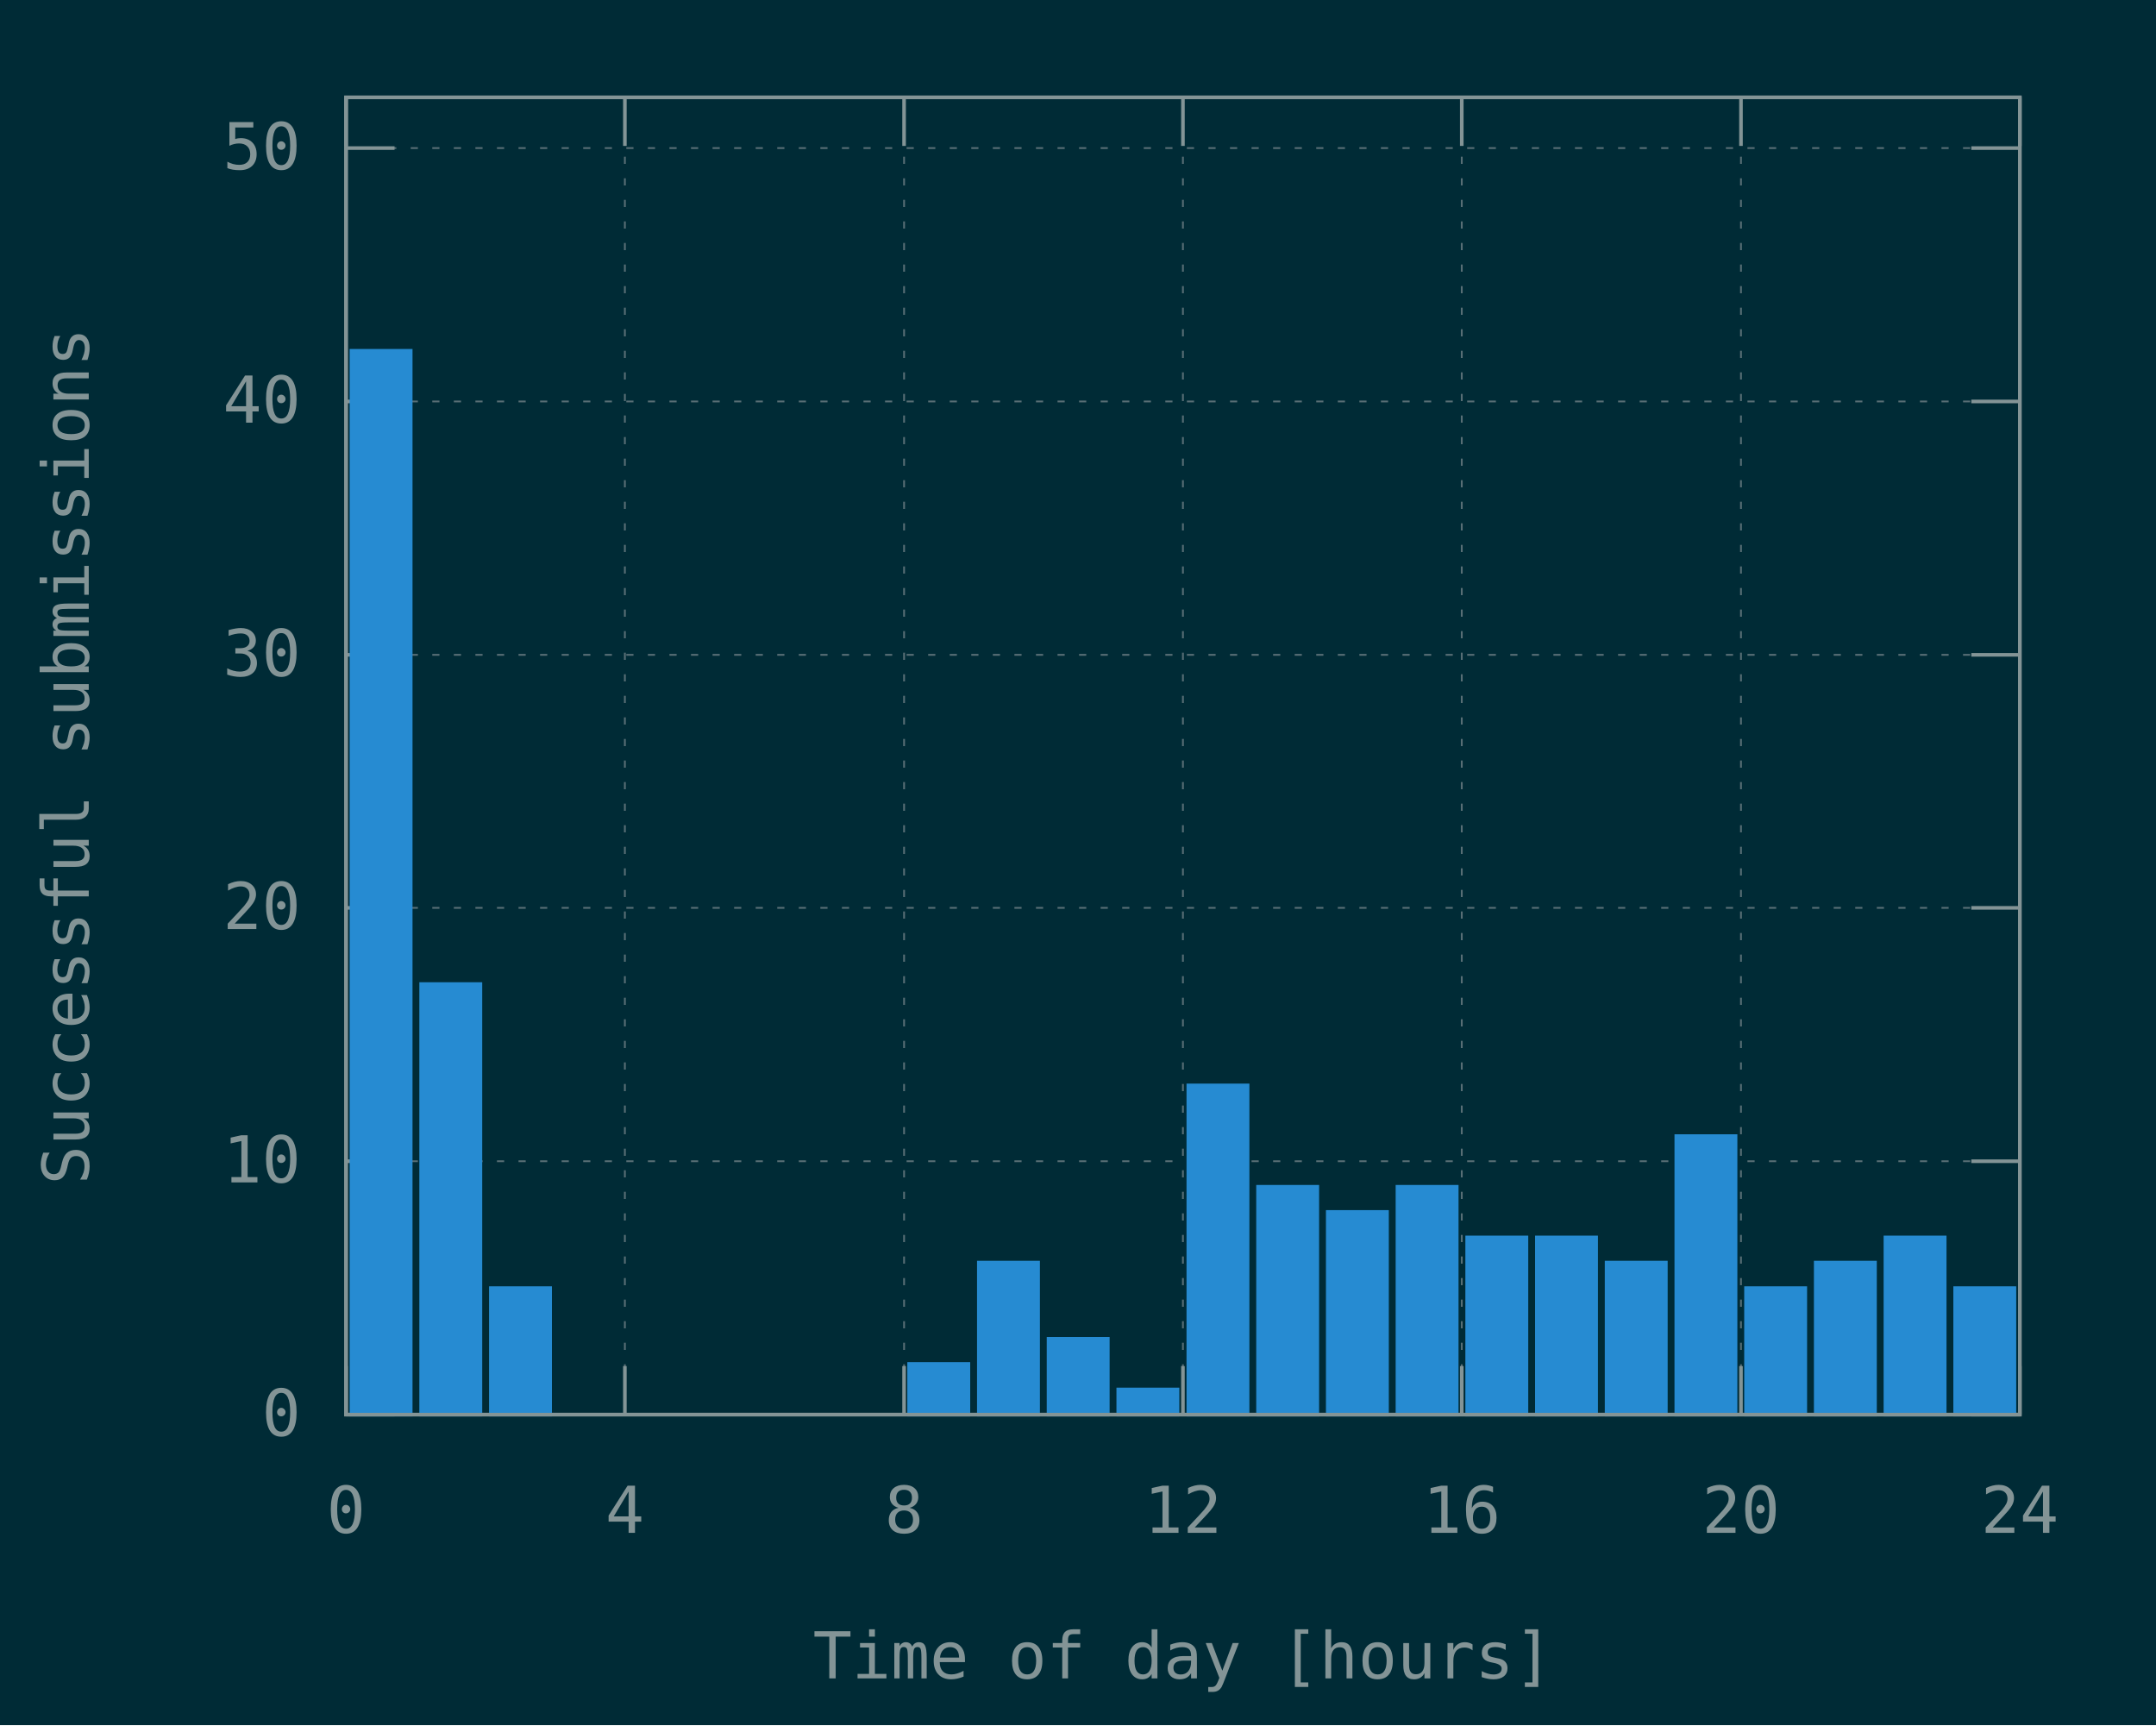
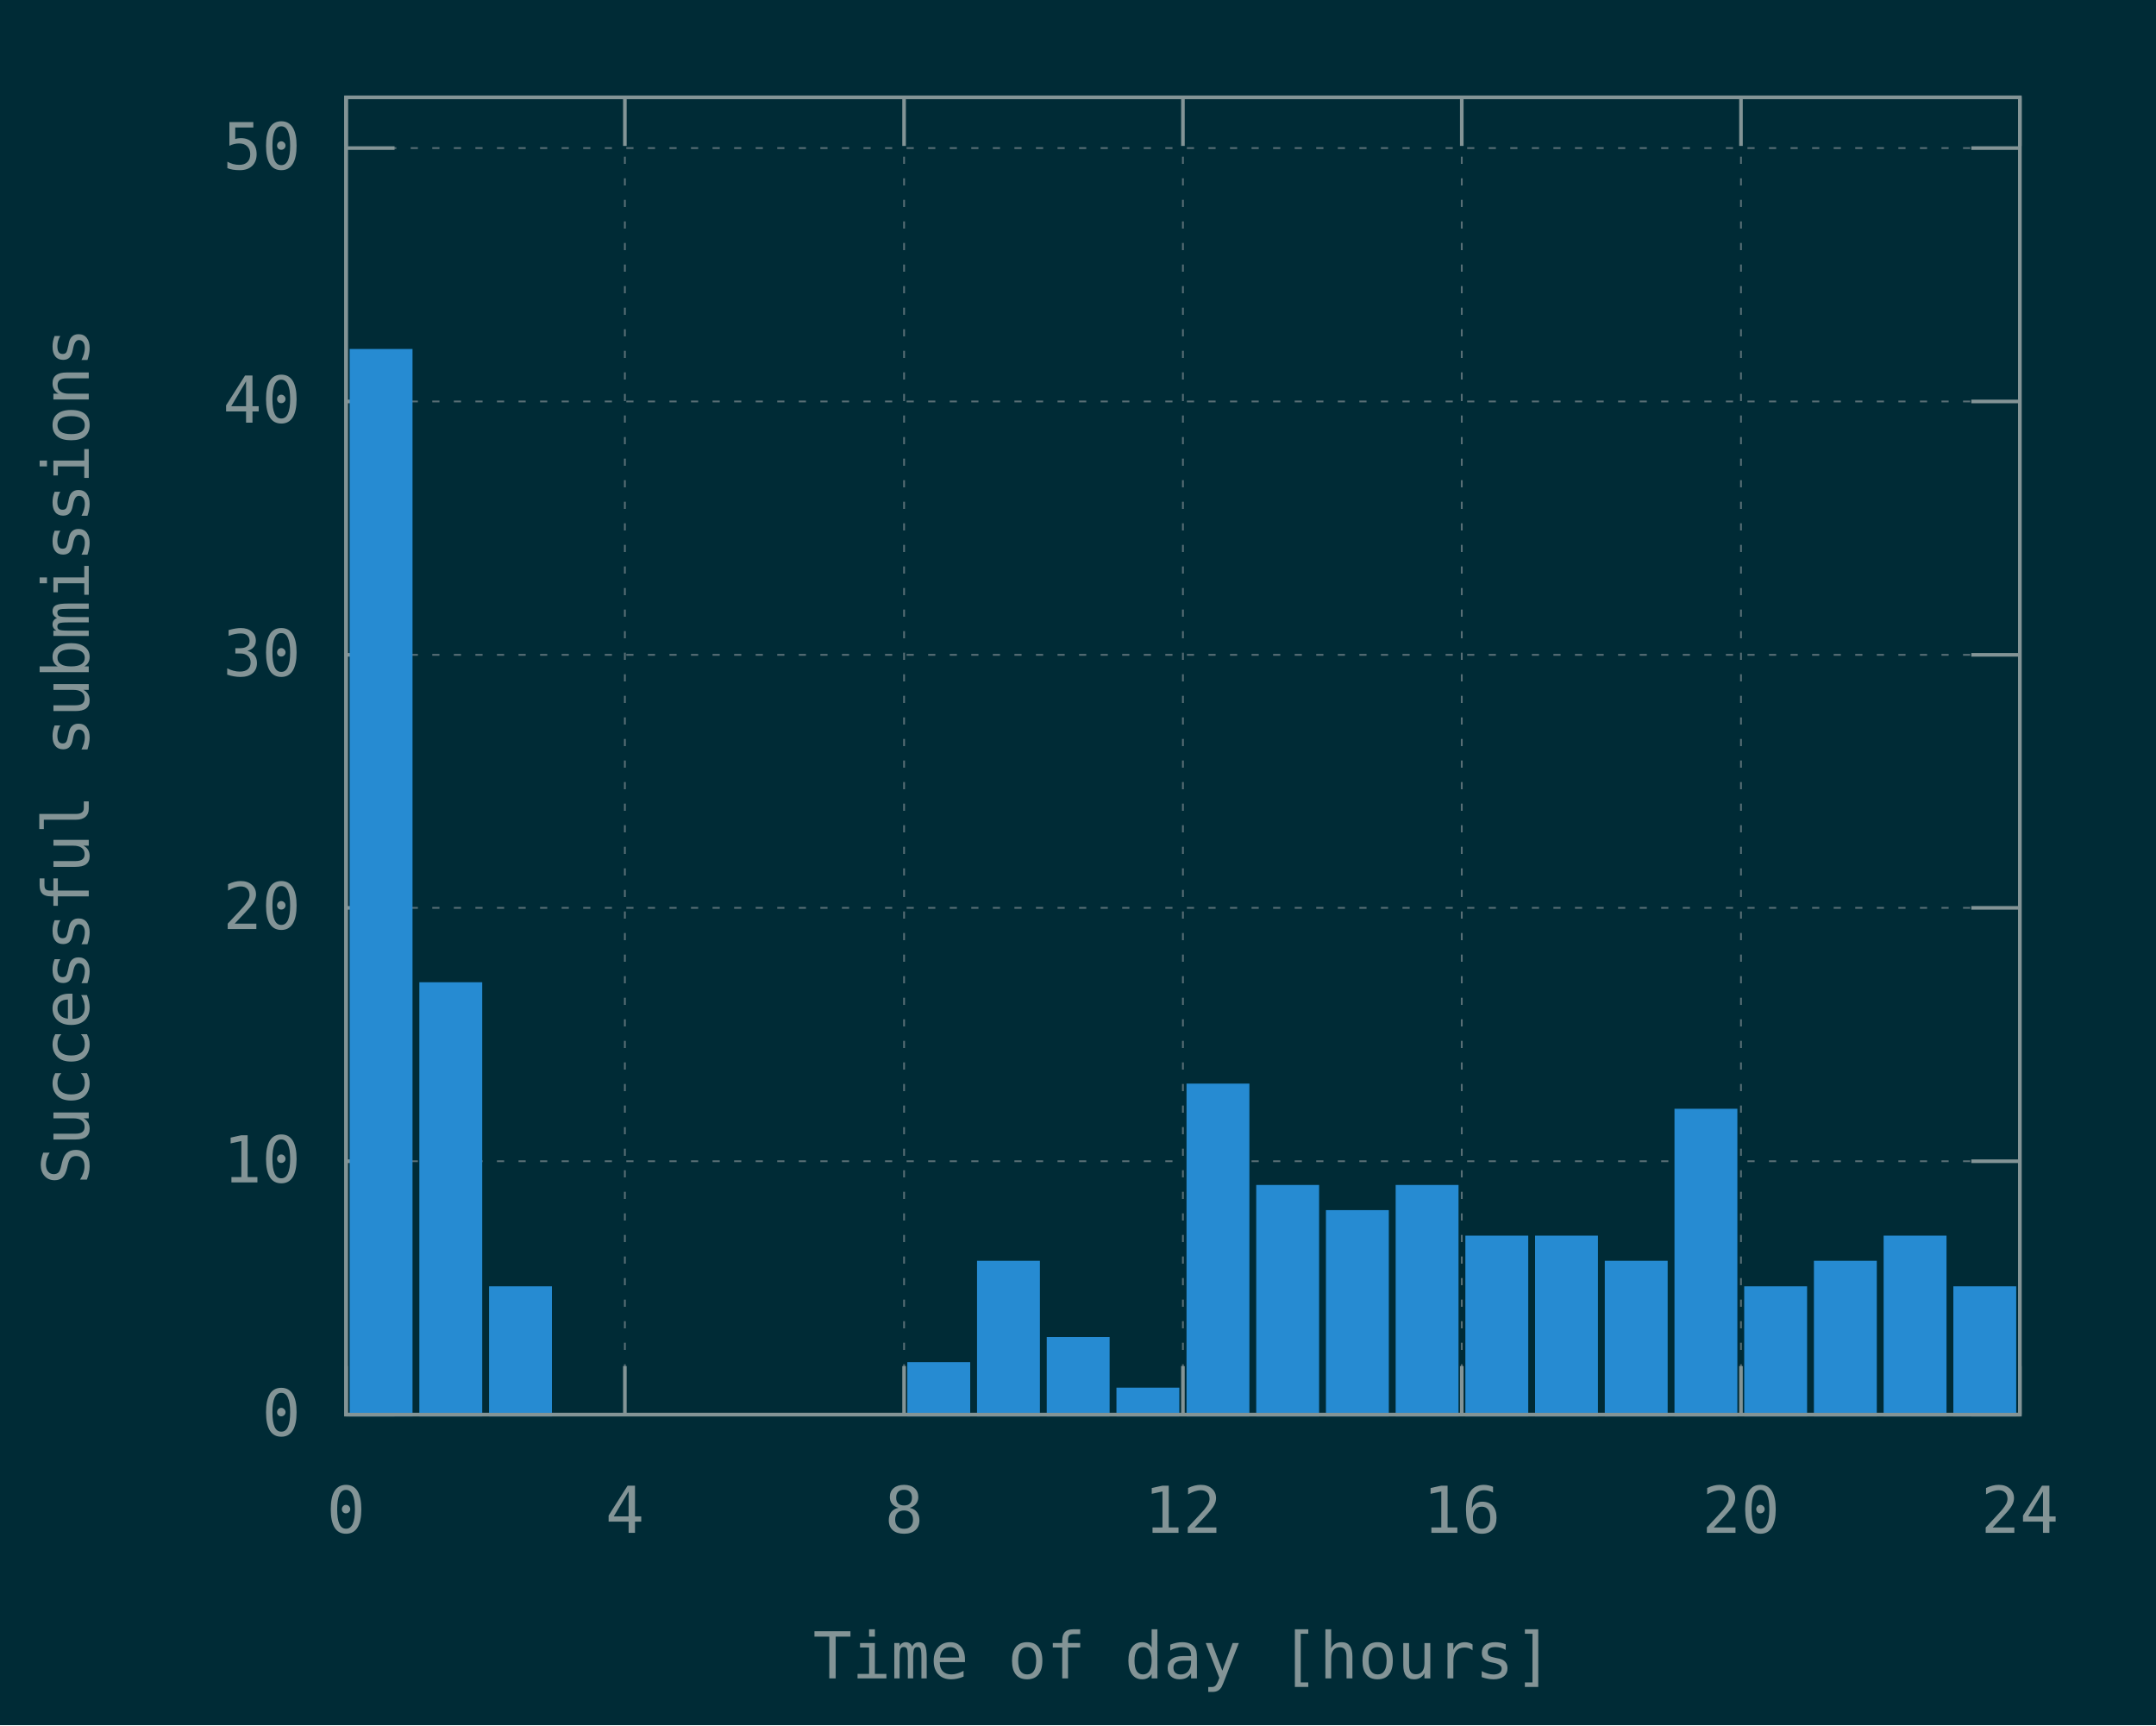
<svg xmlns="http://www.w3.org/2000/svg" xmlns:xlink="http://www.w3.org/1999/xlink" width="600" height="480" viewBox="0 0 600 480">
  <g id="gnuplot_canvas">
    <rect x="0" y="0" width="600" height="480" fill="#002b36" />
    <defs>
      <circle id="gpDot" r="0.5" stroke-width="0.5" stroke="currentColor" />
      <path id="gpPt0" stroke-width="0.148" stroke="currentColor" d="M-1,0 h2 M0,-1 v2" />
      <path id="gpPt1" stroke-width="0.148" stroke="currentColor" d="M-1,-1 L1,1 M1,-1 L-1,1" />
      <path id="gpPt2" stroke-width="0.148" stroke="currentColor" d="M-1,0 L1,0 M0,-1 L0,1 M-1,-1 L1,1 M-1,1 L1,-1" />
      <rect id="gpPt3" stroke-width="0.148" stroke="currentColor" x="-1" y="-1" width="2" height="2" />
      <rect id="gpPt4" stroke-width="0.148" stroke="currentColor" fill="currentColor" x="-1" y="-1" width="2" height="2" />
      <circle id="gpPt5" stroke-width="0.148" stroke="currentColor" cx="0" cy="0" r="1" />
      <use xlink:href="#gpPt5" id="gpPt6" fill="currentColor" stroke="none" />
      <path id="gpPt7" stroke-width="0.148" stroke="currentColor" d="M0,-1.33 L-1.33,0.67 L1.33,0.67 z" />
      <use xlink:href="#gpPt7" id="gpPt8" fill="currentColor" stroke="none" />
      <use xlink:href="#gpPt7" id="gpPt9" stroke="currentColor" transform="rotate(180)" />
      <use xlink:href="#gpPt9" id="gpPt10" fill="currentColor" stroke="none" />
      <use xlink:href="#gpPt3" id="gpPt11" stroke="currentColor" transform="rotate(45)" />
      <use xlink:href="#gpPt11" id="gpPt12" fill="currentColor" stroke="none" />
      <path id="gpPt13" stroke-width="0.148" stroke="currentColor" d="M0,1.330 L1.265,0.411 L0.782,-1.067 L-0.782,-1.076 L-1.265,0.411 z" />
      <use xlink:href="#gpPt13" id="gpPt14" fill="currentColor" stroke="none" />
      <filter id="textbox" filterUnits="objectBoundingBox" x="0" y="0" height="1" width="1">
        <feFlood flood-color="#002B36" flood-opacity="1" result="bgnd" />
        <feComposite in="SourceGraphic" in2="bgnd" operator="atop" />
      </filter>
      <filter id="greybox" filterUnits="objectBoundingBox" x="0" y="0" height="1" width="1">
        <feFlood flood-color="lightgrey" flood-opacity="1" result="grey" />
        <feComposite in="SourceGraphic" in2="grey" operator="atop" />
      </filter>
    </defs>
    <g fill="none" color="#002B36" stroke="currentColor" stroke-width="1.00" stroke-linecap="butt" stroke-linejoin="miter">
</g>
    <g fill="none" color="black" stroke="currentColor" stroke-width="1.00" stroke-linecap="butt" stroke-linejoin="miter">
</g>
    <g fill="none" color="black" stroke="rgb(131, 148, 150)" stroke-width="0.50" stroke-linecap="butt" stroke-linejoin="miter">
</g>
    <g fill="none" color="gray" stroke="currentColor" stroke-width="0.50" stroke-linecap="butt" stroke-linejoin="miter">
      <path stroke="rgb( 88, 110, 117)" stroke-dasharray="2,4" class="gridline" d="M96.3,393.6 L562.1,393.6  " />
    </g>
    <g fill="none" color="gray" stroke="rgb( 88, 110, 117)" stroke-width="1.00" stroke-linecap="butt" stroke-linejoin="miter">
</g>
    <g fill="none" color="black" stroke="currentColor" stroke-width="1.00" stroke-linecap="butt" stroke-linejoin="miter">
      <path stroke="rgb(131, 148, 150)" d="M96.3,393.6 L109.8,393.6 M562.1,393.6 L548.6,393.6  " />
      <g transform="translate(83.7,399.5)" stroke="none" fill="rgb(131,148,150)" font-family="Inconsolata" font-size="18.00" text-anchor="end">
        <text>
          <tspan font-family="Inconsolata"> 0</tspan>
        </text>
      </g>
    </g>
    <g fill="none" color="black" stroke="currentColor" stroke-width="1.00" stroke-linecap="butt" stroke-linejoin="miter">
</g>
    <g fill="none" color="black" stroke="rgb(131, 148, 150)" stroke-width="0.50" stroke-linecap="butt" stroke-linejoin="miter">
</g>
    <g fill="none" color="gray" stroke="currentColor" stroke-width="0.50" stroke-linecap="butt" stroke-linejoin="miter">
      <path stroke="rgb( 88, 110, 117)" stroke-dasharray="2,4" class="gridline" d="M96.3,323.1 L562.1,323.1  " />
    </g>
    <g fill="none" color="gray" stroke="rgb( 88, 110, 117)" stroke-width="1.00" stroke-linecap="butt" stroke-linejoin="miter">
</g>
    <g fill="none" color="black" stroke="currentColor" stroke-width="1.00" stroke-linecap="butt" stroke-linejoin="miter">
      <path stroke="rgb(131, 148, 150)" d="M96.3,323.1 L109.8,323.1 M562.1,323.1 L548.6,323.1  " />
      <g transform="translate(83.7,329.0)" stroke="none" fill="rgb(131,148,150)" font-family="Inconsolata" font-size="18.00" text-anchor="end">
        <text>
          <tspan font-family="Inconsolata"> 10</tspan>
        </text>
      </g>
    </g>
    <g fill="none" color="black" stroke="currentColor" stroke-width="1.00" stroke-linecap="butt" stroke-linejoin="miter">
</g>
    <g fill="none" color="black" stroke="rgb(131, 148, 150)" stroke-width="0.50" stroke-linecap="butt" stroke-linejoin="miter">
</g>
    <g fill="none" color="gray" stroke="currentColor" stroke-width="0.50" stroke-linecap="butt" stroke-linejoin="miter">
      <path stroke="rgb( 88, 110, 117)" stroke-dasharray="2,4" class="gridline" d="M96.3,252.6 L562.1,252.6  " />
    </g>
    <g fill="none" color="gray" stroke="rgb( 88, 110, 117)" stroke-width="1.00" stroke-linecap="butt" stroke-linejoin="miter">
</g>
    <g fill="none" color="black" stroke="currentColor" stroke-width="1.00" stroke-linecap="butt" stroke-linejoin="miter">
      <path stroke="rgb(131, 148, 150)" d="M96.3,252.6 L109.8,252.6 M562.1,252.6 L548.6,252.6  " />
      <g transform="translate(83.7,258.5)" stroke="none" fill="rgb(131,148,150)" font-family="Inconsolata" font-size="18.00" text-anchor="end">
        <text>
          <tspan font-family="Inconsolata"> 20</tspan>
        </text>
      </g>
    </g>
    <g fill="none" color="black" stroke="currentColor" stroke-width="1.00" stroke-linecap="butt" stroke-linejoin="miter">
</g>
    <g fill="none" color="black" stroke="rgb(131, 148, 150)" stroke-width="0.50" stroke-linecap="butt" stroke-linejoin="miter">
</g>
    <g fill="none" color="gray" stroke="currentColor" stroke-width="0.50" stroke-linecap="butt" stroke-linejoin="miter">
      <path stroke="rgb( 88, 110, 117)" stroke-dasharray="2,4" class="gridline" d="M96.3,182.2 L562.1,182.2  " />
    </g>
    <g fill="none" color="gray" stroke="rgb( 88, 110, 117)" stroke-width="1.00" stroke-linecap="butt" stroke-linejoin="miter">
</g>
    <g fill="none" color="black" stroke="currentColor" stroke-width="1.00" stroke-linecap="butt" stroke-linejoin="miter">
      <path stroke="rgb(131, 148, 150)" d="M96.3,182.2 L109.8,182.2 M562.1,182.2 L548.6,182.2  " />
      <g transform="translate(83.7,188.1)" stroke="none" fill="rgb(131,148,150)" font-family="Inconsolata" font-size="18.00" text-anchor="end">
        <text>
          <tspan font-family="Inconsolata"> 30</tspan>
        </text>
      </g>
    </g>
    <g fill="none" color="black" stroke="currentColor" stroke-width="1.00" stroke-linecap="butt" stroke-linejoin="miter">
</g>
    <g fill="none" color="black" stroke="rgb(131, 148, 150)" stroke-width="0.50" stroke-linecap="butt" stroke-linejoin="miter">
</g>
    <g fill="none" color="gray" stroke="currentColor" stroke-width="0.50" stroke-linecap="butt" stroke-linejoin="miter">
      <path stroke="rgb( 88, 110, 117)" stroke-dasharray="2,4" class="gridline" d="M96.3,111.7 L562.1,111.7  " />
    </g>
    <g fill="none" color="gray" stroke="rgb( 88, 110, 117)" stroke-width="1.00" stroke-linecap="butt" stroke-linejoin="miter">
</g>
    <g fill="none" color="black" stroke="currentColor" stroke-width="1.00" stroke-linecap="butt" stroke-linejoin="miter">
      <path stroke="rgb(131, 148, 150)" d="M96.3,111.7 L109.8,111.7 M562.1,111.7 L548.6,111.7  " />
      <g transform="translate(83.7,117.6)" stroke="none" fill="rgb(131,148,150)" font-family="Inconsolata" font-size="18.00" text-anchor="end">
        <text>
          <tspan font-family="Inconsolata"> 40</tspan>
        </text>
      </g>
    </g>
    <g fill="none" color="black" stroke="currentColor" stroke-width="1.00" stroke-linecap="butt" stroke-linejoin="miter">
</g>
    <g fill="none" color="black" stroke="rgb(131, 148, 150)" stroke-width="0.50" stroke-linecap="butt" stroke-linejoin="miter">
</g>
    <g fill="none" color="gray" stroke="currentColor" stroke-width="0.50" stroke-linecap="butt" stroke-linejoin="miter">
      <path stroke="rgb( 88, 110, 117)" stroke-dasharray="2,4" class="gridline" d="M96.3,41.2 L562.1,41.2  " />
    </g>
    <g fill="none" color="gray" stroke="rgb( 88, 110, 117)" stroke-width="1.00" stroke-linecap="butt" stroke-linejoin="miter">
</g>
    <g fill="none" color="black" stroke="currentColor" stroke-width="1.00" stroke-linecap="butt" stroke-linejoin="miter">
      <path stroke="rgb(131, 148, 150)" d="M96.3,41.2 L109.8,41.2 M562.1,41.2 L548.6,41.2  " />
      <g transform="translate(83.7,47.1)" stroke="none" fill="rgb(131,148,150)" font-family="Inconsolata" font-size="18.00" text-anchor="end">
        <text>
          <tspan font-family="Inconsolata"> 50</tspan>
        </text>
      </g>
    </g>
    <g fill="none" color="black" stroke="currentColor" stroke-width="1.00" stroke-linecap="butt" stroke-linejoin="miter">
</g>
    <g fill="none" color="black" stroke="rgb(131, 148, 150)" stroke-width="0.50" stroke-linecap="butt" stroke-linejoin="miter">
</g>
    <g fill="none" color="gray" stroke="currentColor" stroke-width="0.50" stroke-linecap="butt" stroke-linejoin="miter">
      <path stroke="rgb( 88, 110, 117)" stroke-dasharray="2,4" class="gridline" d="M96.3,393.6 L96.3,27.1  " />
    </g>
    <g fill="none" color="gray" stroke="rgb( 88, 110, 117)" stroke-width="1.00" stroke-linecap="butt" stroke-linejoin="miter">
</g>
    <g fill="none" color="black" stroke="currentColor" stroke-width="1.00" stroke-linecap="butt" stroke-linejoin="miter">
      <path stroke="rgb(131, 148, 150)" d="M96.3,393.6 L96.3,380.1 M96.3,27.1 L96.3,40.6  " />
      <g transform="translate(96.3,426.5)" stroke="none" fill="rgb(131,148,150)" font-family="Inconsolata" font-size="18.00" text-anchor="middle">
        <text>
          <tspan font-family="Inconsolata"> 0</tspan>
        </text>
      </g>
    </g>
    <g fill="none" color="black" stroke="currentColor" stroke-width="1.00" stroke-linecap="butt" stroke-linejoin="miter">
</g>
    <g fill="none" color="black" stroke="rgb(131, 148, 150)" stroke-width="0.50" stroke-linecap="butt" stroke-linejoin="miter">
</g>
    <g fill="none" color="gray" stroke="currentColor" stroke-width="0.50" stroke-linecap="butt" stroke-linejoin="miter">
      <path stroke="rgb( 88, 110, 117)" stroke-dasharray="2,4" class="gridline" d="M173.9,393.6 L173.9,27.1  " />
    </g>
    <g fill="none" color="gray" stroke="rgb( 88, 110, 117)" stroke-width="1.00" stroke-linecap="butt" stroke-linejoin="miter">
</g>
    <g fill="none" color="black" stroke="currentColor" stroke-width="1.00" stroke-linecap="butt" stroke-linejoin="miter">
      <path stroke="rgb(131, 148, 150)" d="M173.9,393.6 L173.9,380.1 M173.9,27.1 L173.9,40.6  " />
      <g transform="translate(173.9,426.5)" stroke="none" fill="rgb(131,148,150)" font-family="Inconsolata" font-size="18.00" text-anchor="middle">
        <text>
          <tspan font-family="Inconsolata"> 4</tspan>
        </text>
      </g>
    </g>
    <g fill="none" color="black" stroke="currentColor" stroke-width="1.00" stroke-linecap="butt" stroke-linejoin="miter">
</g>
    <g fill="none" color="black" stroke="rgb(131, 148, 150)" stroke-width="0.50" stroke-linecap="butt" stroke-linejoin="miter">
</g>
    <g fill="none" color="gray" stroke="currentColor" stroke-width="0.50" stroke-linecap="butt" stroke-linejoin="miter">
      <path stroke="rgb( 88, 110, 117)" stroke-dasharray="2,4" class="gridline" d="M251.6,393.6 L251.6,27.1  " />
    </g>
    <g fill="none" color="gray" stroke="rgb( 88, 110, 117)" stroke-width="1.00" stroke-linecap="butt" stroke-linejoin="miter">
</g>
    <g fill="none" color="black" stroke="currentColor" stroke-width="1.00" stroke-linecap="butt" stroke-linejoin="miter">
      <path stroke="rgb(131, 148, 150)" d="M251.6,393.6 L251.6,380.1 M251.6,27.1 L251.6,40.6  " />
      <g transform="translate(251.6,426.5)" stroke="none" fill="rgb(131,148,150)" font-family="Inconsolata" font-size="18.00" text-anchor="middle">
        <text>
          <tspan font-family="Inconsolata"> 8</tspan>
        </text>
      </g>
    </g>
    <g fill="none" color="black" stroke="currentColor" stroke-width="1.00" stroke-linecap="butt" stroke-linejoin="miter">
</g>
    <g fill="none" color="black" stroke="rgb(131, 148, 150)" stroke-width="0.50" stroke-linecap="butt" stroke-linejoin="miter">
</g>
    <g fill="none" color="gray" stroke="currentColor" stroke-width="0.50" stroke-linecap="butt" stroke-linejoin="miter">
      <path stroke="rgb( 88, 110, 117)" stroke-dasharray="2,4" class="gridline" d="M329.2,393.6 L329.2,27.1  " />
    </g>
    <g fill="none" color="gray" stroke="rgb( 88, 110, 117)" stroke-width="1.00" stroke-linecap="butt" stroke-linejoin="miter">
</g>
    <g fill="none" color="black" stroke="currentColor" stroke-width="1.00" stroke-linecap="butt" stroke-linejoin="miter">
      <path stroke="rgb(131, 148, 150)" d="M329.2,393.6 L329.2,380.1 M329.2,27.1 L329.2,40.6  " />
      <g transform="translate(329.2,426.5)" stroke="none" fill="rgb(131,148,150)" font-family="Inconsolata" font-size="18.00" text-anchor="middle">
        <text>
          <tspan font-family="Inconsolata"> 12</tspan>
        </text>
      </g>
    </g>
    <g fill="none" color="black" stroke="currentColor" stroke-width="1.00" stroke-linecap="butt" stroke-linejoin="miter">
</g>
    <g fill="none" color="black" stroke="rgb(131, 148, 150)" stroke-width="0.50" stroke-linecap="butt" stroke-linejoin="miter">
</g>
    <g fill="none" color="gray" stroke="currentColor" stroke-width="0.50" stroke-linecap="butt" stroke-linejoin="miter">
      <path stroke="rgb( 88, 110, 117)" stroke-dasharray="2,4" class="gridline" d="M406.8,393.6 L406.8,27.1  " />
    </g>
    <g fill="none" color="gray" stroke="rgb( 88, 110, 117)" stroke-width="1.00" stroke-linecap="butt" stroke-linejoin="miter">
</g>
    <g fill="none" color="black" stroke="currentColor" stroke-width="1.00" stroke-linecap="butt" stroke-linejoin="miter">
      <path stroke="rgb(131, 148, 150)" d="M406.8,393.6 L406.8,380.1 M406.8,27.1 L406.8,40.6  " />
      <g transform="translate(406.8,426.5)" stroke="none" fill="rgb(131,148,150)" font-family="Inconsolata" font-size="18.00" text-anchor="middle">
        <text>
          <tspan font-family="Inconsolata"> 16</tspan>
        </text>
      </g>
    </g>
    <g fill="none" color="black" stroke="currentColor" stroke-width="1.00" stroke-linecap="butt" stroke-linejoin="miter">
</g>
    <g fill="none" color="black" stroke="rgb(131, 148, 150)" stroke-width="0.50" stroke-linecap="butt" stroke-linejoin="miter">
</g>
    <g fill="none" color="gray" stroke="currentColor" stroke-width="0.50" stroke-linecap="butt" stroke-linejoin="miter">
      <path stroke="rgb( 88, 110, 117)" stroke-dasharray="2,4" class="gridline" d="M484.5,393.6 L484.5,40.6 L484.5,27.1  " />
    </g>
    <g fill="none" color="gray" stroke="rgb( 88, 110, 117)" stroke-width="1.00" stroke-linecap="butt" stroke-linejoin="miter">
</g>
    <g fill="none" color="black" stroke="currentColor" stroke-width="1.00" stroke-linecap="butt" stroke-linejoin="miter">
      <path stroke="rgb(131, 148, 150)" d="M484.5,393.6 L484.5,380.1 M484.5,27.1 L484.5,40.6  " />
      <g transform="translate(484.5,426.5)" stroke="none" fill="rgb(131,148,150)" font-family="Inconsolata" font-size="18.00" text-anchor="middle">
        <text>
          <tspan font-family="Inconsolata"> 20</tspan>
        </text>
      </g>
    </g>
    <g fill="none" color="black" stroke="currentColor" stroke-width="1.00" stroke-linecap="butt" stroke-linejoin="miter">
</g>
    <g fill="none" color="black" stroke="rgb(131, 148, 150)" stroke-width="0.50" stroke-linecap="butt" stroke-linejoin="miter">
</g>
    <g fill="none" color="gray" stroke="currentColor" stroke-width="0.50" stroke-linecap="butt" stroke-linejoin="miter">
      <path stroke="rgb( 88, 110, 117)" stroke-dasharray="2,4" class="gridline" d="M562.1,393.6 L562.1,27.1  " />
    </g>
    <g fill="none" color="gray" stroke="rgb( 88, 110, 117)" stroke-width="1.00" stroke-linecap="butt" stroke-linejoin="miter">
</g>
    <g fill="none" color="black" stroke="currentColor" stroke-width="1.00" stroke-linecap="butt" stroke-linejoin="miter">
      <path stroke="rgb(131, 148, 150)" d="M562.1,393.6 L562.1,380.1 M562.1,27.1 L562.1,40.6  " />
      <g transform="translate(562.1,426.5)" stroke="none" fill="rgb(131,148,150)" font-family="Inconsolata" font-size="18.00" text-anchor="middle">
        <text>
          <tspan font-family="Inconsolata"> 24</tspan>
        </text>
      </g>
    </g>
    <g fill="none" color="black" stroke="currentColor" stroke-width="1.00" stroke-linecap="butt" stroke-linejoin="miter">
</g>
    <g fill="none" color="black" stroke="currentColor" stroke-width="1.00" stroke-linecap="butt" stroke-linejoin="miter">
      <path stroke="rgb(131, 148, 150)" d="M96.3,27.1 L96.3,393.6 L562.1,393.6 L562.1,27.1 L96.3,27.1 Z  " />
    </g>
    <g fill="none" color="black" stroke="currentColor" stroke-width="1.00" stroke-linecap="butt" stroke-linejoin="miter">
      <g transform="translate(24.7,210.4) rotate(270)" stroke="none" fill="rgb(131,148,150)" font-family="Inconsolata" font-size="18.00" text-anchor="middle">
        <text>
          <tspan font-family="Inconsolata">Successful submissions</tspan>
        </text>
      </g>
    </g>
    <g fill="none" color="black" stroke="currentColor" stroke-width="1.00" stroke-linecap="butt" stroke-linejoin="miter">
      <g transform="translate(329.2,467.0)" stroke="none" fill="rgb(131,148,150)" font-family="Inconsolata" font-size="18.00" text-anchor="middle">
        <text>
          <tspan font-family="Inconsolata">Time of day [hours]</tspan>
        </text>
      </g>
    </g>
    <g fill="none" color="black" stroke="currentColor" stroke-width="1.00" stroke-linecap="butt" stroke-linejoin="miter">
</g>
    <g id="gnuplot_plot_1">
      <g fill="none" color="black" stroke="currentColor" stroke-width="1.00" stroke-linecap="butt" stroke-linejoin="miter">
        <g stroke="none" shape-rendering="crispEdges">
          <polygon fill="rgb( 38, 139, 210)" points="97.8,393.6 114.4,393.6 114.4,97.5 97.8,97.5 " />
        </g>
        <path stroke="rgb( 38, 139, 210)" d="M97.8,393.6 L97.8,97.6 L114.3,97.6 L114.3,393.6 L97.8,393.6 Z  " />
        <g stroke="none" shape-rendering="crispEdges">
          <polygon fill="rgb( 38, 139, 210)" points="117.2,393.6 133.8,393.6 133.8,273.7 117.2,273.7 " />
        </g>
        <path stroke="rgb( 38, 139, 210)" d="M117.2,393.6 L117.2,273.8 L133.7,273.8 L133.7,393.6 L117.2,393.6 Z  " />
        <g stroke="none" shape-rendering="crispEdges">
          <polygon fill="rgb( 38, 139, 210)" points="136.6,393.6 153.2,393.6 153.2,358.3 136.6,358.3 " />
        </g>
        <path stroke="rgb( 38, 139, 210)" d="M136.6,393.6 L136.6,358.4 L153.1,358.4 L153.1,393.6 L136.6,393.6 Z  " />
        <g stroke="none" shape-rendering="crispEdges">
          <polygon fill="rgb( 38, 139, 210)" points="253.0,393.6 269.6,393.6 269.6,379.4 253.0,379.4 " />
        </g>
        <path stroke="rgb( 38, 139, 210)" d="M253.0,393.6 L253.0,379.5 L269.5,379.5 L269.5,393.6 L253.0,393.6 Z  " />
        <g stroke="none" shape-rendering="crispEdges">
          <polygon fill="rgb( 38, 139, 210)" points="272.4,393.6 289.0,393.6 289.0,351.2 272.4,351.2 " />
        </g>
        <path stroke="rgb( 38, 139, 210)" d="M272.4,393.6 L272.4,351.3 L288.9,351.3 L288.9,393.6 L272.4,393.6 Z  " />
        <g stroke="none" shape-rendering="crispEdges">
          <polygon fill="rgb( 38, 139, 210)" points="291.8,393.6 308.4,393.6 308.4,372.4 291.8,372.4 " />
        </g>
        <path stroke="rgb( 38, 139, 210)" d="M291.8,393.6 L291.8,372.5 L308.3,372.5 L308.3,393.6 L291.8,393.6 Z  " />
        <g stroke="none" shape-rendering="crispEdges">
          <polygon fill="rgb( 38, 139, 210)" points="311.2,393.6 327.8,393.6 327.8,386.5 311.2,386.5 " />
        </g>
        <path stroke="rgb( 38, 139, 210)" d="M311.2,393.6 L311.2,386.6 L327.7,386.6 L327.7,393.6 L311.2,393.6 Z  " />
        <g stroke="none" shape-rendering="crispEdges">
          <polygon fill="rgb( 38, 139, 210)" points="330.7,393.6 347.3,393.6 347.3,301.9 330.7,301.9 " />
        </g>
        <path stroke="rgb( 38, 139, 210)" d="M330.7,393.6 L330.7,302.0 L347.2,302.0 L347.2,393.6 L330.7,393.6 Z  " />
        <g stroke="none" shape-rendering="crispEdges">
          <polygon fill="rgb( 38, 139, 210)" points="350.1,393.6 366.7,393.6 366.7,330.1 350.1,330.1 " />
        </g>
        <path stroke="rgb( 38, 139, 210)" d="M350.1,393.6 L350.1,330.2 L366.6,330.2 L366.6,393.6 L350.1,393.6 Z  " />
        <g stroke="none" shape-rendering="crispEdges">
          <polygon fill="rgb( 38, 139, 210)" points="369.5,393.6 386.1,393.6 386.1,337.1 369.5,337.1 " />
        </g>
        <path stroke="rgb( 38, 139, 210)" d="M369.5,393.6 L369.5,337.2 L386.0,337.2 L386.0,393.6 L369.5,393.6 Z  " />
        <g stroke="none" shape-rendering="crispEdges">
          <polygon fill="rgb( 38, 139, 210)" points="388.9,393.6 405.5,393.6 405.5,330.1 388.9,330.1 " />
        </g>
        <path stroke="rgb( 38, 139, 210)" d="M388.9,393.6 L388.9,330.2 L405.4,330.2 L405.4,393.6 L388.9,393.6 Z  " />
        <g stroke="none" shape-rendering="crispEdges">
          <polygon fill="rgb( 38, 139, 210)" points="408.3,393.6 424.9,393.6 424.9,344.2 408.3,344.2 " />
        </g>
        <path stroke="rgb( 38, 139, 210)" d="M408.3,393.6 L408.3,344.3 L424.8,344.3 L424.8,393.6 L408.3,393.6 Z  " />
        <g stroke="none" shape-rendering="crispEdges">
          <polygon fill="rgb( 38, 139, 210)" points="427.7,393.6 444.3,393.6 444.3,344.2 427.7,344.2 " />
        </g>
        <path stroke="rgb( 38, 139, 210)" d="M427.7,393.6 L427.7,344.3 L444.2,344.3 L444.2,393.6 L427.7,393.6 Z  " />
        <g stroke="none" shape-rendering="crispEdges">
          <polygon fill="rgb( 38, 139, 210)" points="447.1,393.6 463.7,393.6 463.7,351.2 447.1,351.2 " />
        </g>
        <path stroke="rgb( 38, 139, 210)" d="M447.1,393.6 L447.1,351.3 L463.6,351.3 L463.6,393.6 L447.1,393.6 Z  " />
        <g stroke="none" shape-rendering="crispEdges">
-           <polygon fill="rgb( 38, 139, 210)" points="466.5,393.6 483.1,393.6 483.1,316.0 466.5,316.0 " />
-         </g>
-         <path stroke="rgb( 38, 139, 210)" d="M466.5,393.6 L466.5,316.1 L483.0,316.1 L483.0,393.6 L466.5,393.6 Z  " />
+           <polygon fill="rgb( 38, 139, 210)" points="466.5,393.6 483.1,393.6 483.1,308.9 466.5,308.9 " />
+         </g>
+         <path stroke="rgb( 38, 139, 210)" d="M466.5,393.6 L466.5,309.0 L483.0,309.0 L483.0,393.6 L466.5,393.6 Z  " />
        <g stroke="none" shape-rendering="crispEdges">
          <polygon fill="rgb( 38, 139, 210)" points="485.9,393.6 502.5,393.6 502.5,358.3 485.9,358.3 " />
        </g>
        <path stroke="rgb( 38, 139, 210)" d="M485.9,393.6 L485.9,358.4 L502.4,358.4 L502.4,393.6 L485.9,393.6 Z  " />
        <g stroke="none" shape-rendering="crispEdges">
          <polygon fill="rgb( 38, 139, 210)" points="505.3,393.6 521.9,393.6 521.9,351.2 505.3,351.2 " />
        </g>
        <path stroke="rgb( 38, 139, 210)" d="M505.3,393.6 L505.3,351.3 L521.8,351.3 L521.8,393.6 L505.3,393.6 Z  " />
        <g stroke="none" shape-rendering="crispEdges">
          <polygon fill="rgb( 38, 139, 210)" points="524.7,393.6 541.3,393.6 541.3,344.2 524.7,344.2 " />
        </g>
        <path stroke="rgb( 38, 139, 210)" d="M524.7,393.6 L524.7,344.3 L541.2,344.3 L541.2,393.6 L524.7,393.6 Z  " />
        <g stroke="none" shape-rendering="crispEdges">
          <polygon fill="rgb( 38, 139, 210)" points="544.1,393.6 560.7,393.6 560.7,358.3 544.1,358.3 " />
        </g>
        <path stroke="rgb( 38, 139, 210)" d="M544.1,393.6 L544.1,358.4 L560.6,358.4 L560.6,393.6 L544.1,393.6 Z  " />
      </g>
    </g>
    <g fill="none" color="#002B36" stroke="rgb( 38, 139, 210)" stroke-width="2.00" stroke-linecap="butt" stroke-linejoin="miter">
</g>
    <g fill="none" color="black" stroke="currentColor" stroke-width="2.00" stroke-linecap="butt" stroke-linejoin="miter">
</g>
    <g fill="none" color="black" stroke="black" stroke-width="1.00" stroke-linecap="butt" stroke-linejoin="miter">
</g>
    <g fill="none" color="black" stroke="currentColor" stroke-width="1.00" stroke-linecap="butt" stroke-linejoin="miter">
      <path stroke="rgb(131, 148, 150)" d="M96.3,27.1 L96.3,393.6 L562.1,393.6 L562.1,27.1 L96.3,27.1 Z  " />
    </g>
    <g fill="none" color="black" stroke="currentColor" stroke-width="1.00" stroke-linecap="butt" stroke-linejoin="miter">
</g>
  </g>
</svg>
